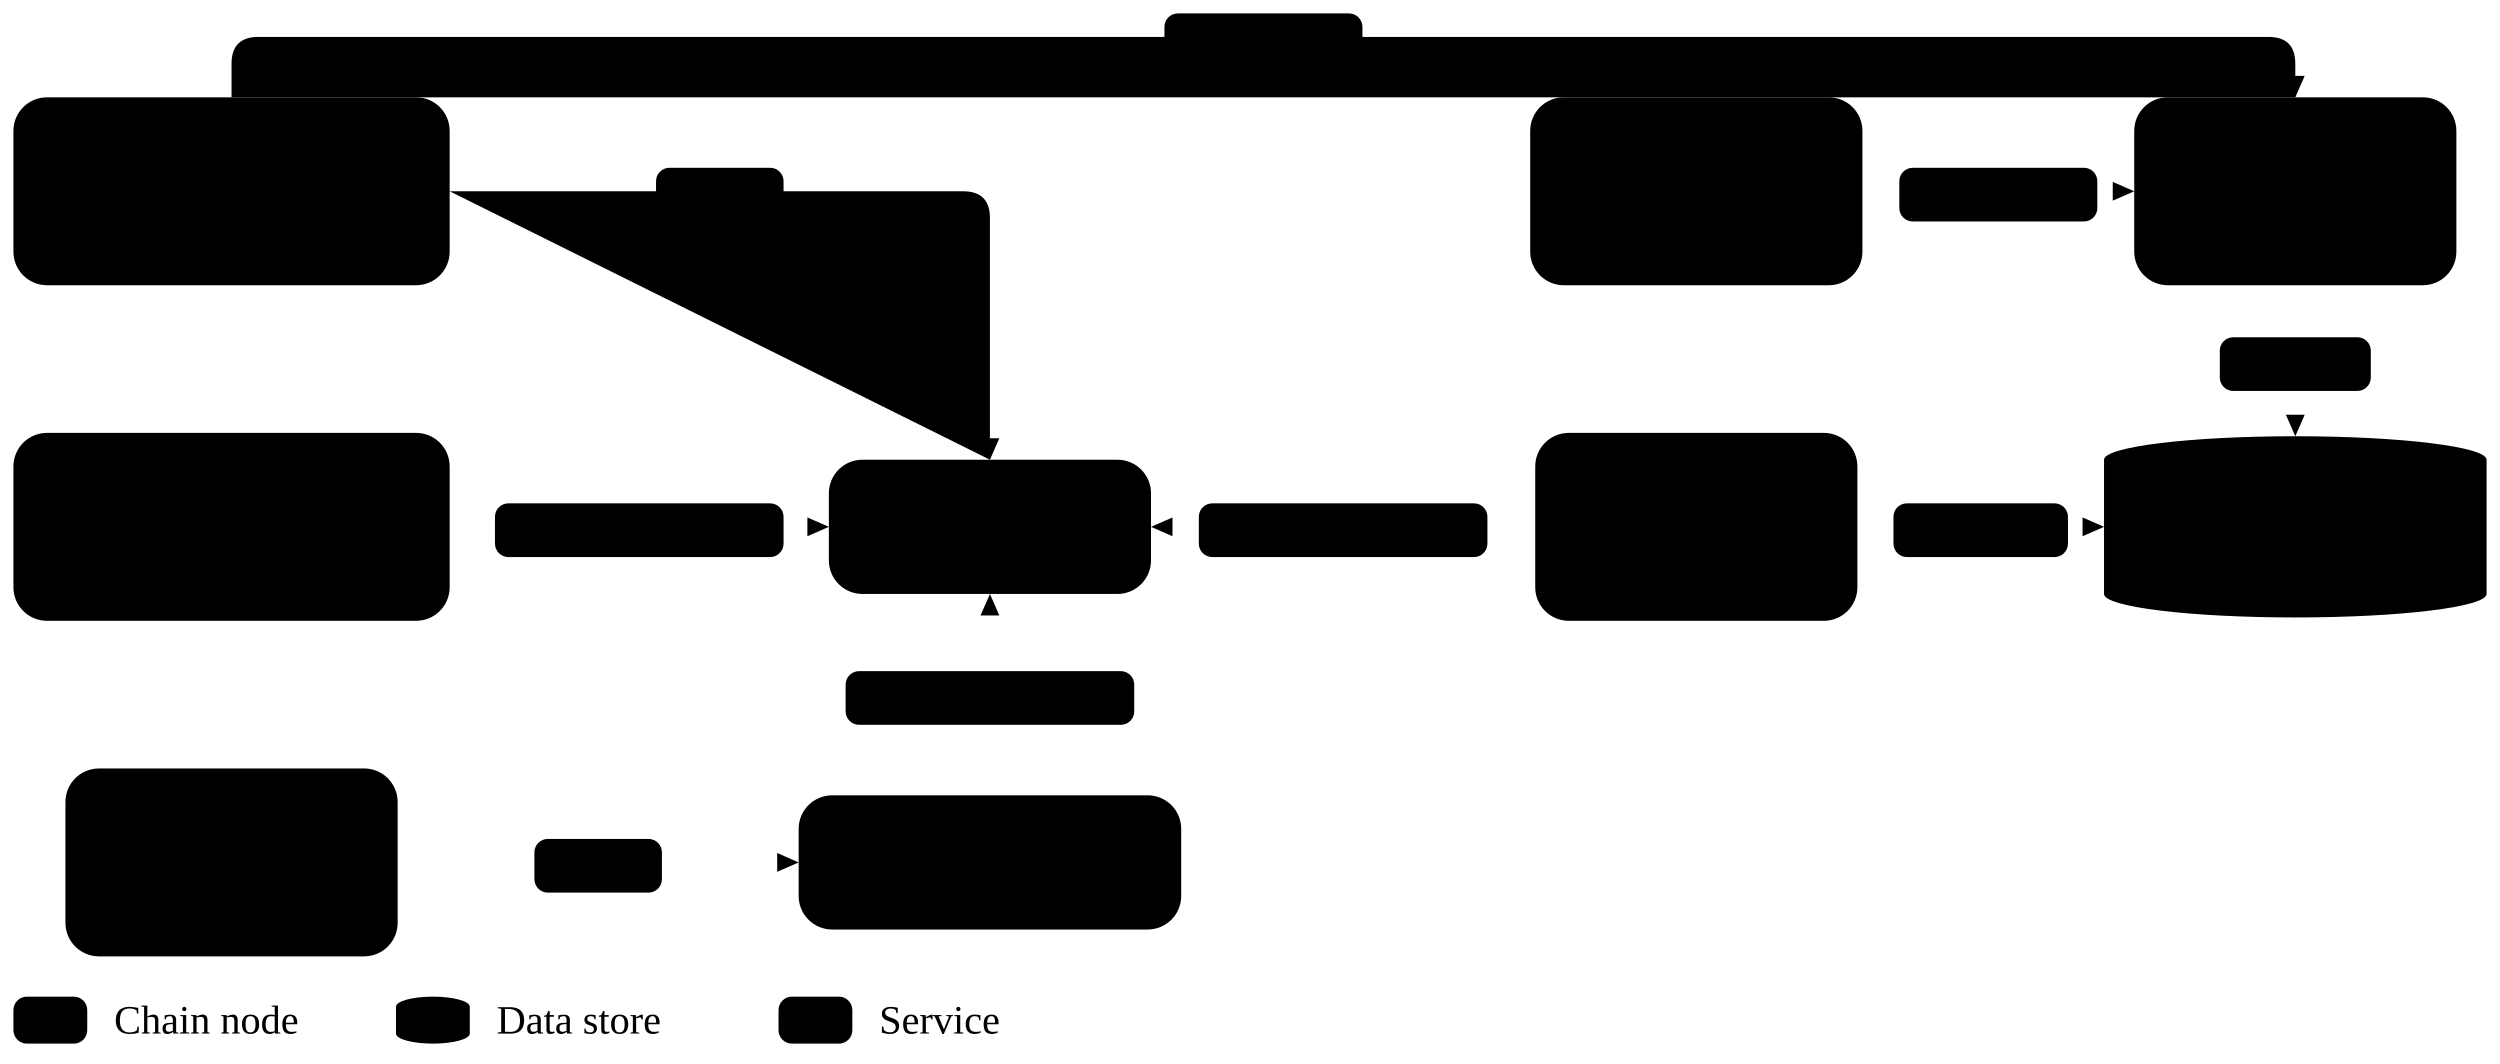
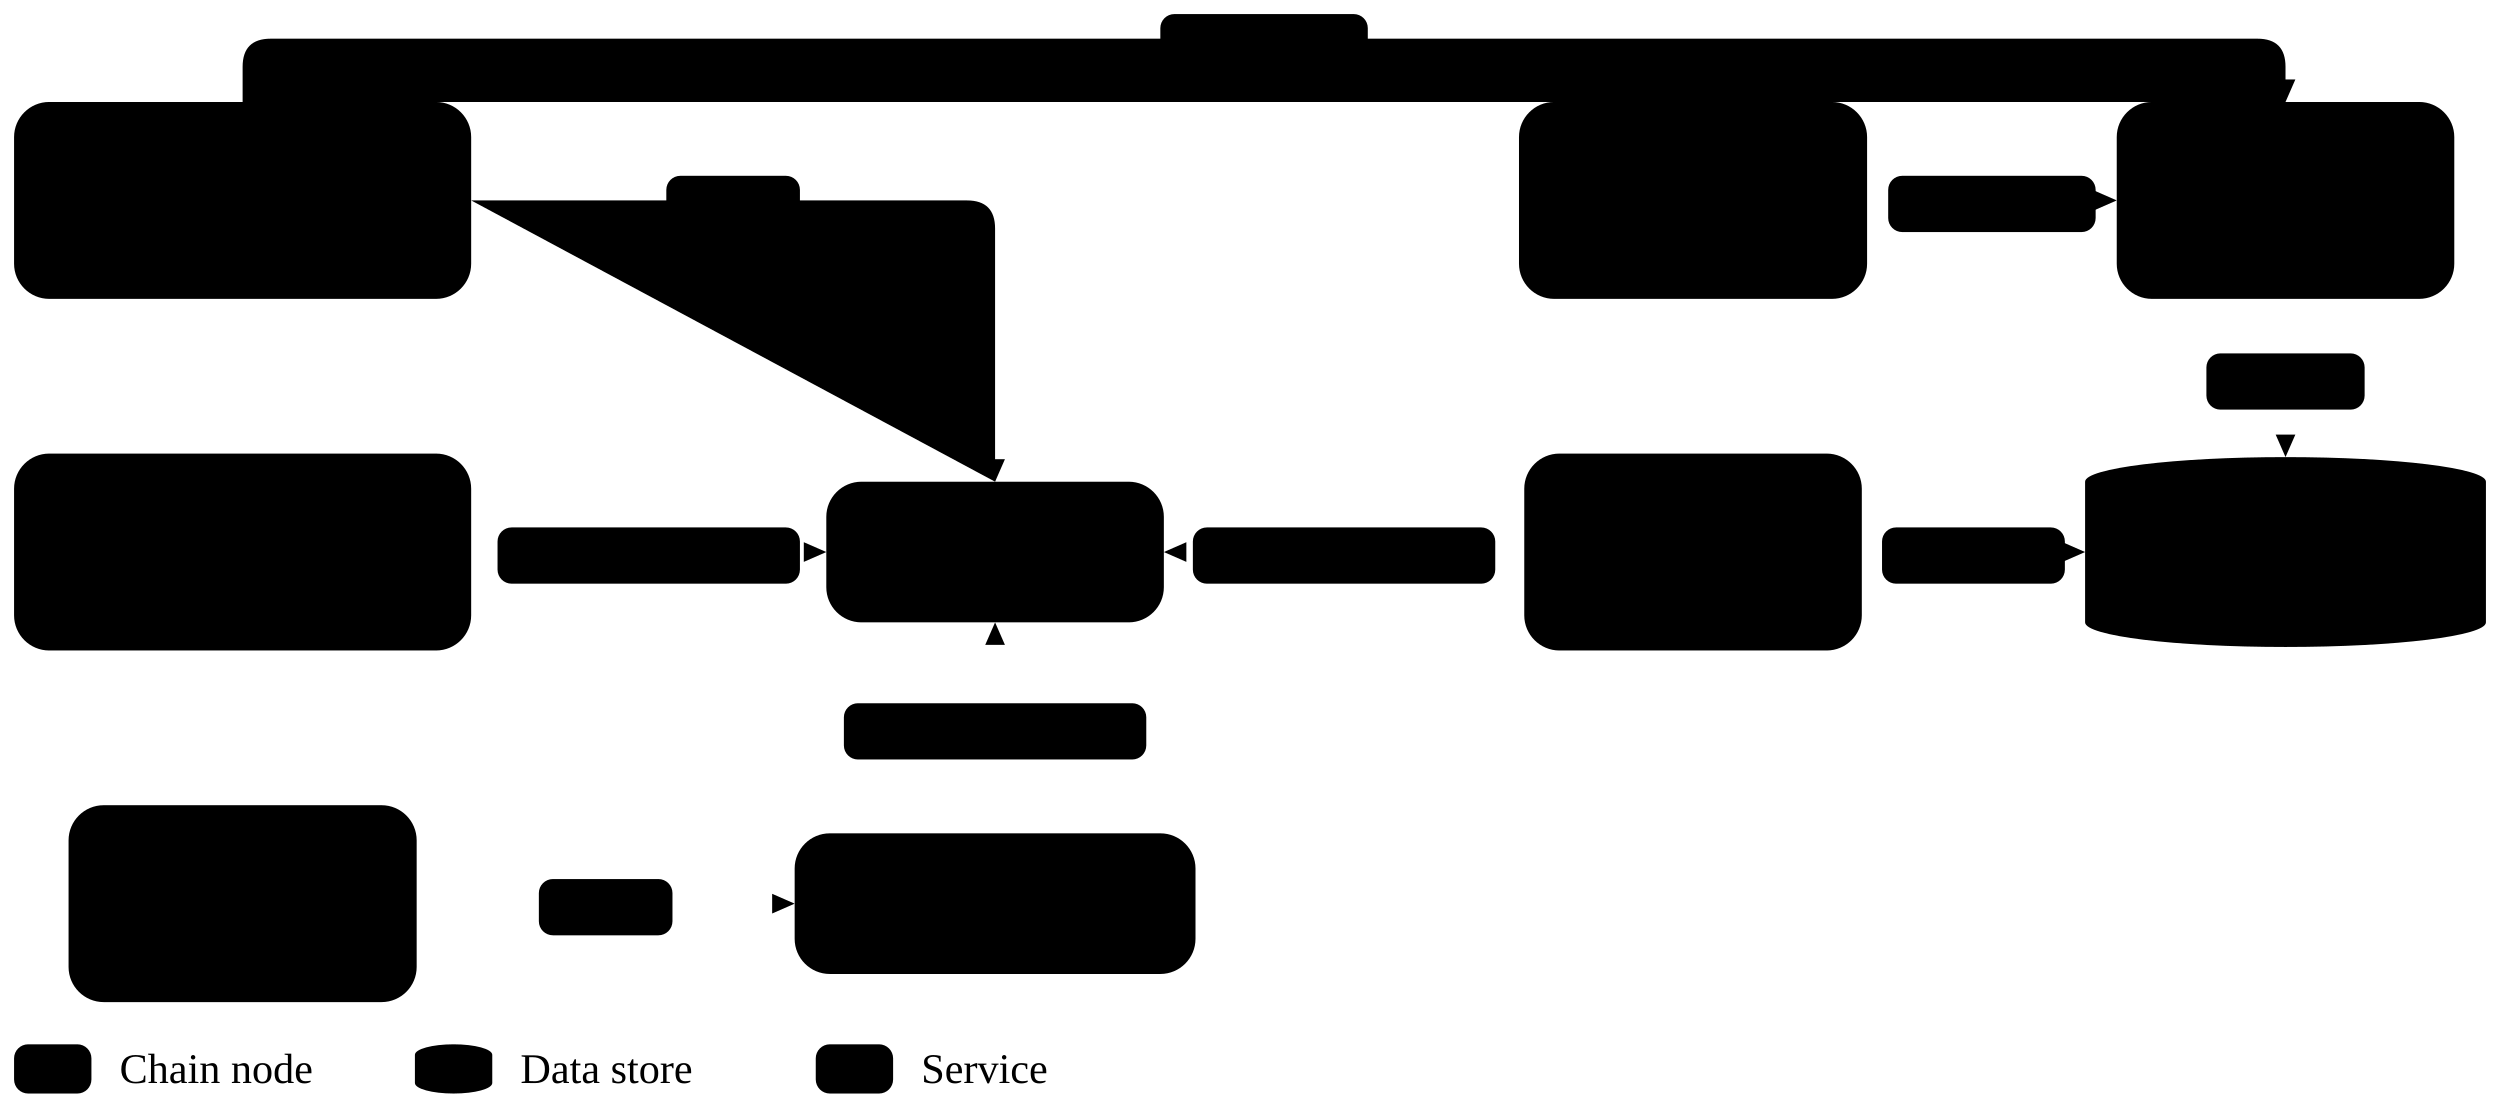
- <svg xmlns="http://www.w3.org/2000/svg" class="dgm flow" viewBox="0 0 745 317" width="745" role="img" aria-labelledby="architecture-overview-w-t architecture-overview-w-d">
+ <svg xmlns="http://www.w3.org/2000/svg" class="dgm flow" viewBox="0 0 711 317" width="711" role="img" aria-labelledby="architecture-overview-w-t architecture-overview-w-d">
  <defs>
    <marker id="architecture-overview-w-a" viewBox="0 0 10 10" refX="9" refY="5" markerWidth="8" markerHeight="8" orient="auto-start-reverse">
      <path d="M1 1.5 9 5 1 8.5" class="d-arrow" />
    </marker>
    <marker id="architecture-overview-w-ap" viewBox="0 0 10 10" refX="9" refY="5" markerWidth="8" markerHeight="8" orient="auto-start-reverse">
      <path d="M1 1.5 9 5 1 8.5" class="d-arrow d-arrow-strong" />
    </marker>
  </defs>
  <g transform="translate(4 29)">
-     <path d="M130 28 L283 28 Q291 28 291 36 L291 108" class="d-edge" marker-end="url(#architecture-overview-w-a)" />
-     <path d="M130 128 L243 128" class="d-edge" marker-end="url(#architecture-overview-w-a)" />
-     <path d="M453.5 128 L339 128" class="d-edge" marker-end="url(#architecture-overview-w-a)" />
-     <path d="M549.5 128 L623 128" class="d-edge" marker-end="url(#architecture-overview-w-a)" />
-     <path d="M680 56 L680 101" class="d-edge" marker-end="url(#architecture-overview-w-a)" />
-     <path d="M551 28 L632 28" class="d-edge" marker-end="url(#architecture-overview-w-a)" />
-     <path d="M65 0 L65 -10 Q65 -18 73 -18 L672 -18 Q680 -18 680 -10 L680 0" class="d-edge" marker-end="url(#architecture-overview-w-a)" />
-     <path d="M291 208 L291 148" class="d-edge" marker-end="url(#architecture-overview-w-a)" />
-     <path d="M114.5 228 L234 228" class="d-edge" marker-end="url(#architecture-overview-w-a)" />
+     <path d="M130 28 L271 28 Q279 28 279 36 L279 108" class="d-edge" marker-end="url(#architecture-overview-w-a)" />
+     <path d="M130 128 L231 128" class="d-edge" marker-end="url(#architecture-overview-w-a)" />
+     <path d="M429.5 128 L327 128" class="d-edge" marker-end="url(#architecture-overview-w-a)" />
+     <path d="M525.5 128 L589 128" class="d-edge" marker-end="url(#architecture-overview-w-a)" />
+     <path d="M646 56 L646 101" class="d-edge" marker-end="url(#architecture-overview-w-a)" />
+     <path d="M527 28 L598 28" class="d-edge" marker-end="url(#architecture-overview-w-a)" />
+     <path d="M65 0 L65 -10 Q65 -18 73 -18 L638 -18 Q646 -18 646 -10 L646 0" class="d-edge" marker-end="url(#architecture-overview-w-a)" />
+     <path d="M279 208 L279 148" class="d-edge" marker-end="url(#architecture-overview-w-a)" />
+     <path d="M114.5 228 L222 228" class="d-edge" marker-end="url(#architecture-overview-w-a)" />
    <g class="d-node d-service">
      <rect x="0" y="0" width="130" height="56" rx="10" />
    </g>
    <text x="65" y="24" class="d-label" text-anchor="middle">Web wallet /</text>
    <text x="65" y="40" class="d-label" text-anchor="middle">SDK</text>
    <g class="d-node d-service">
      <rect x="0" y="100" width="130" height="56" rx="10" />
    </g>
    <text x="65" y="124" class="d-label" text-anchor="middle">Wallet CLI /</text>
    <text x="65" y="140" class="d-label" text-anchor="middle">ASI client</text>
    <g class="d-node d-service">
      <rect x="15.5" y="200" width="99" height="56" rx="10" />
    </g>
    <text x="65" y="224" class="d-label" text-anchor="middle">Faucet</text>
    <text x="65" y="240" class="d-label" text-anchor="middle">frontend</text>
    <g class="d-node d-service">
-       <rect x="234" y="208" width="114" height="40" rx="10" />
+       <rect x="222" y="208" width="114" height="40" rx="10" />
    </g>
-     <text x="291" y="232" class="d-label" text-anchor="middle">Faucet API</text>
+     <text x="279" y="232" class="d-label" text-anchor="middle">Faucet API</text>
    <g class="d-node d-chain">
-       <rect x="243" y="108" width="96" height="40" rx="10" />
+       <rect x="231" y="108" width="96" height="40" rx="10" />
    </g>
-     <text x="291" y="132" class="d-label" text-anchor="middle">Node</text>
+     <text x="279" y="132" class="d-label" text-anchor="middle">Node</text>
    <g class="d-node d-service">
-       <rect x="452" y="0" width="99" height="56" rx="10" />
+       <rect x="428" y="0" width="99" height="56" rx="10" />
    </g>
-     <text x="501.5" y="24" class="d-label" text-anchor="middle">Explorer</text>
-     <text x="501.5" y="40" class="d-label" text-anchor="middle">frontend</text>
+     <text x="477.5" y="24" class="d-label" text-anchor="middle">Explorer</text>
+     <text x="477.5" y="40" class="d-label" text-anchor="middle">frontend</text>
    <g class="d-node d-service">
-       <rect x="453.5" y="100" width="96" height="56" rx="10" />
+       <rect x="429.5" y="100" width="96" height="56" rx="10" />
    </g>
-     <text x="501.5" y="124" class="d-label" text-anchor="middle">Python</text>
-     <text x="501.5" y="140" class="d-label" text-anchor="middle">indexer</text>
+     <text x="477.5" y="124" class="d-label" text-anchor="middle">Python</text>
+     <text x="477.5" y="140" class="d-label" text-anchor="middle">indexer</text>
    <g class="d-node d-service">
-       <rect x="632" y="0" width="96" height="56" rx="10" />
+       <rect x="598" y="0" width="96" height="56" rx="10" />
    </g>
-     <text x="680" y="24" class="d-label" text-anchor="middle">Hasura</text>
-     <text x="680" y="40" class="d-label" text-anchor="middle">GraphQL</text>
+     <text x="646" y="24" class="d-label" text-anchor="middle">Hasura</text>
+     <text x="646" y="40" class="d-label" text-anchor="middle">GraphQL</text>
    <g class="d-node d-store">
-       <path d="M623 108v40a57 7 0 0 0 114 0v-40a57 7 0 0 0 -114 0a57 7 0 0 0 114 0" />
+       <path d="M589 108v40a57 7 0 0 0 114 0v-40a57 7 0 0 0 -114 0a57 7 0 0 0 114 0" />
    </g>
-     <text x="680" y="135" class="d-label" text-anchor="middle">PostgreSQL</text>
-     <rect x="191.5" y="21" width="38" height="16" rx="4" class="d-chip" />
-     <rect x="143.5" y="121" width="86" height="16" rx="4" class="d-chip" />
-     <rect x="353.25" y="121" width="86" height="16" rx="4" class="d-chip" />
-     <rect x="560.25" y="121" width="52" height="16" rx="4" class="d-chip" />
-     <rect x="657.5" y="71.5" width="45" height="16" rx="4" class="d-chip" />
-     <rect x="562" y="21" width="59" height="16" rx="4" class="d-chip" />
-     <rect x="343" y="-25" width="59" height="16" rx="4" class="d-chip" />
-     <rect x="248" y="171" width="86" height="16" rx="4" class="d-chip" />
-     <rect x="155.25" y="221" width="38" height="16" rx="4" class="d-chip" />
-     <text x="210.5" y="32" class="d-elabel" text-anchor="middle">HTTP</text>
-     <text x="186.5" y="132" class="d-elabel" text-anchor="middle">gRPC / HTTP</text>
-     <text x="396.25" y="132" class="d-elabel" text-anchor="middle">gRPC / HTTP</text>
-     <text x="586.25" y="132" class="d-elabel" text-anchor="middle">writes</text>
-     <text x="680" y="82.5" class="d-elabel" text-anchor="middle">reads</text>
-     <text x="591.5" y="32" class="d-elabel" text-anchor="middle">GraphQL</text>
-     <text x="372.5" y="-14" class="d-elabel" text-anchor="middle">GraphQL</text>
-     <text x="291" y="182" class="d-elabel" text-anchor="middle">gRPC / HTTP</text>
-     <text x="174.25" y="232" class="d-elabel" text-anchor="middle">HTTP</text>
+     <text x="646" y="135" class="d-label" text-anchor="middle">PostgreSQL</text>
+     <rect x="185.5" y="21" width="38" height="16" rx="4" class="d-chip" />
+     <rect x="137.5" y="121" width="86" height="16" rx="4" class="d-chip" />
+     <rect x="335.25" y="121" width="86" height="16" rx="4" class="d-chip" />
+     <rect x="531.25" y="121" width="52" height="16" rx="4" class="d-chip" />
+     <rect x="623.5" y="71.5" width="45" height="16" rx="4" class="d-chip" />
+     <rect x="533" y="21" width="59" height="16" rx="4" class="d-chip" />
+     <rect x="326" y="-25" width="59" height="16" rx="4" class="d-chip" />
+     <rect x="236" y="171" width="86" height="16" rx="4" class="d-chip" />
+     <rect x="149.25" y="221" width="38" height="16" rx="4" class="d-chip" />
+     <text x="204.5" y="32" class="d-elabel" text-anchor="middle">HTTP</text>
+     <text x="180.5" y="132" class="d-elabel" text-anchor="middle">gRPC / HTTP</text>
+     <text x="378.25" y="132" class="d-elabel" text-anchor="middle">gRPC / HTTP</text>
+     <text x="557.25" y="132" class="d-elabel" text-anchor="middle">writes</text>
+     <text x="646" y="82.5" class="d-elabel" text-anchor="middle">reads</text>
+     <text x="562.5" y="32" class="d-elabel" text-anchor="middle">GraphQL</text>
+     <text x="355.5" y="-14" class="d-elabel" text-anchor="middle">GraphQL</text>
+     <text x="279" y="182" class="d-elabel" text-anchor="middle">gRPC / HTTP</text>
+     <text x="168.25" y="232" class="d-elabel" text-anchor="middle">HTTP</text>
  </g>
  <g class="d-node d-chain">
    <rect x="4" y="297" width="22" height="14" rx="4" />
  </g>
  <text x="34" y="308" class="d-meta">Chain node</text>
  <g class="d-node d-store">
    <path d="M118 300v8a11 3 0 0 0 22 0v-8a11 3 0 0 0-22 0a11 3 0 0 0 22 0" />
  </g>
  <text x="148" y="308" class="d-meta">Data store</text>
  <g class="d-node d-service">
    <rect x="232" y="297" width="22" height="14" rx="4" />
  </g>
  <text x="262" y="308" class="d-meta">Service</text>
</svg>
